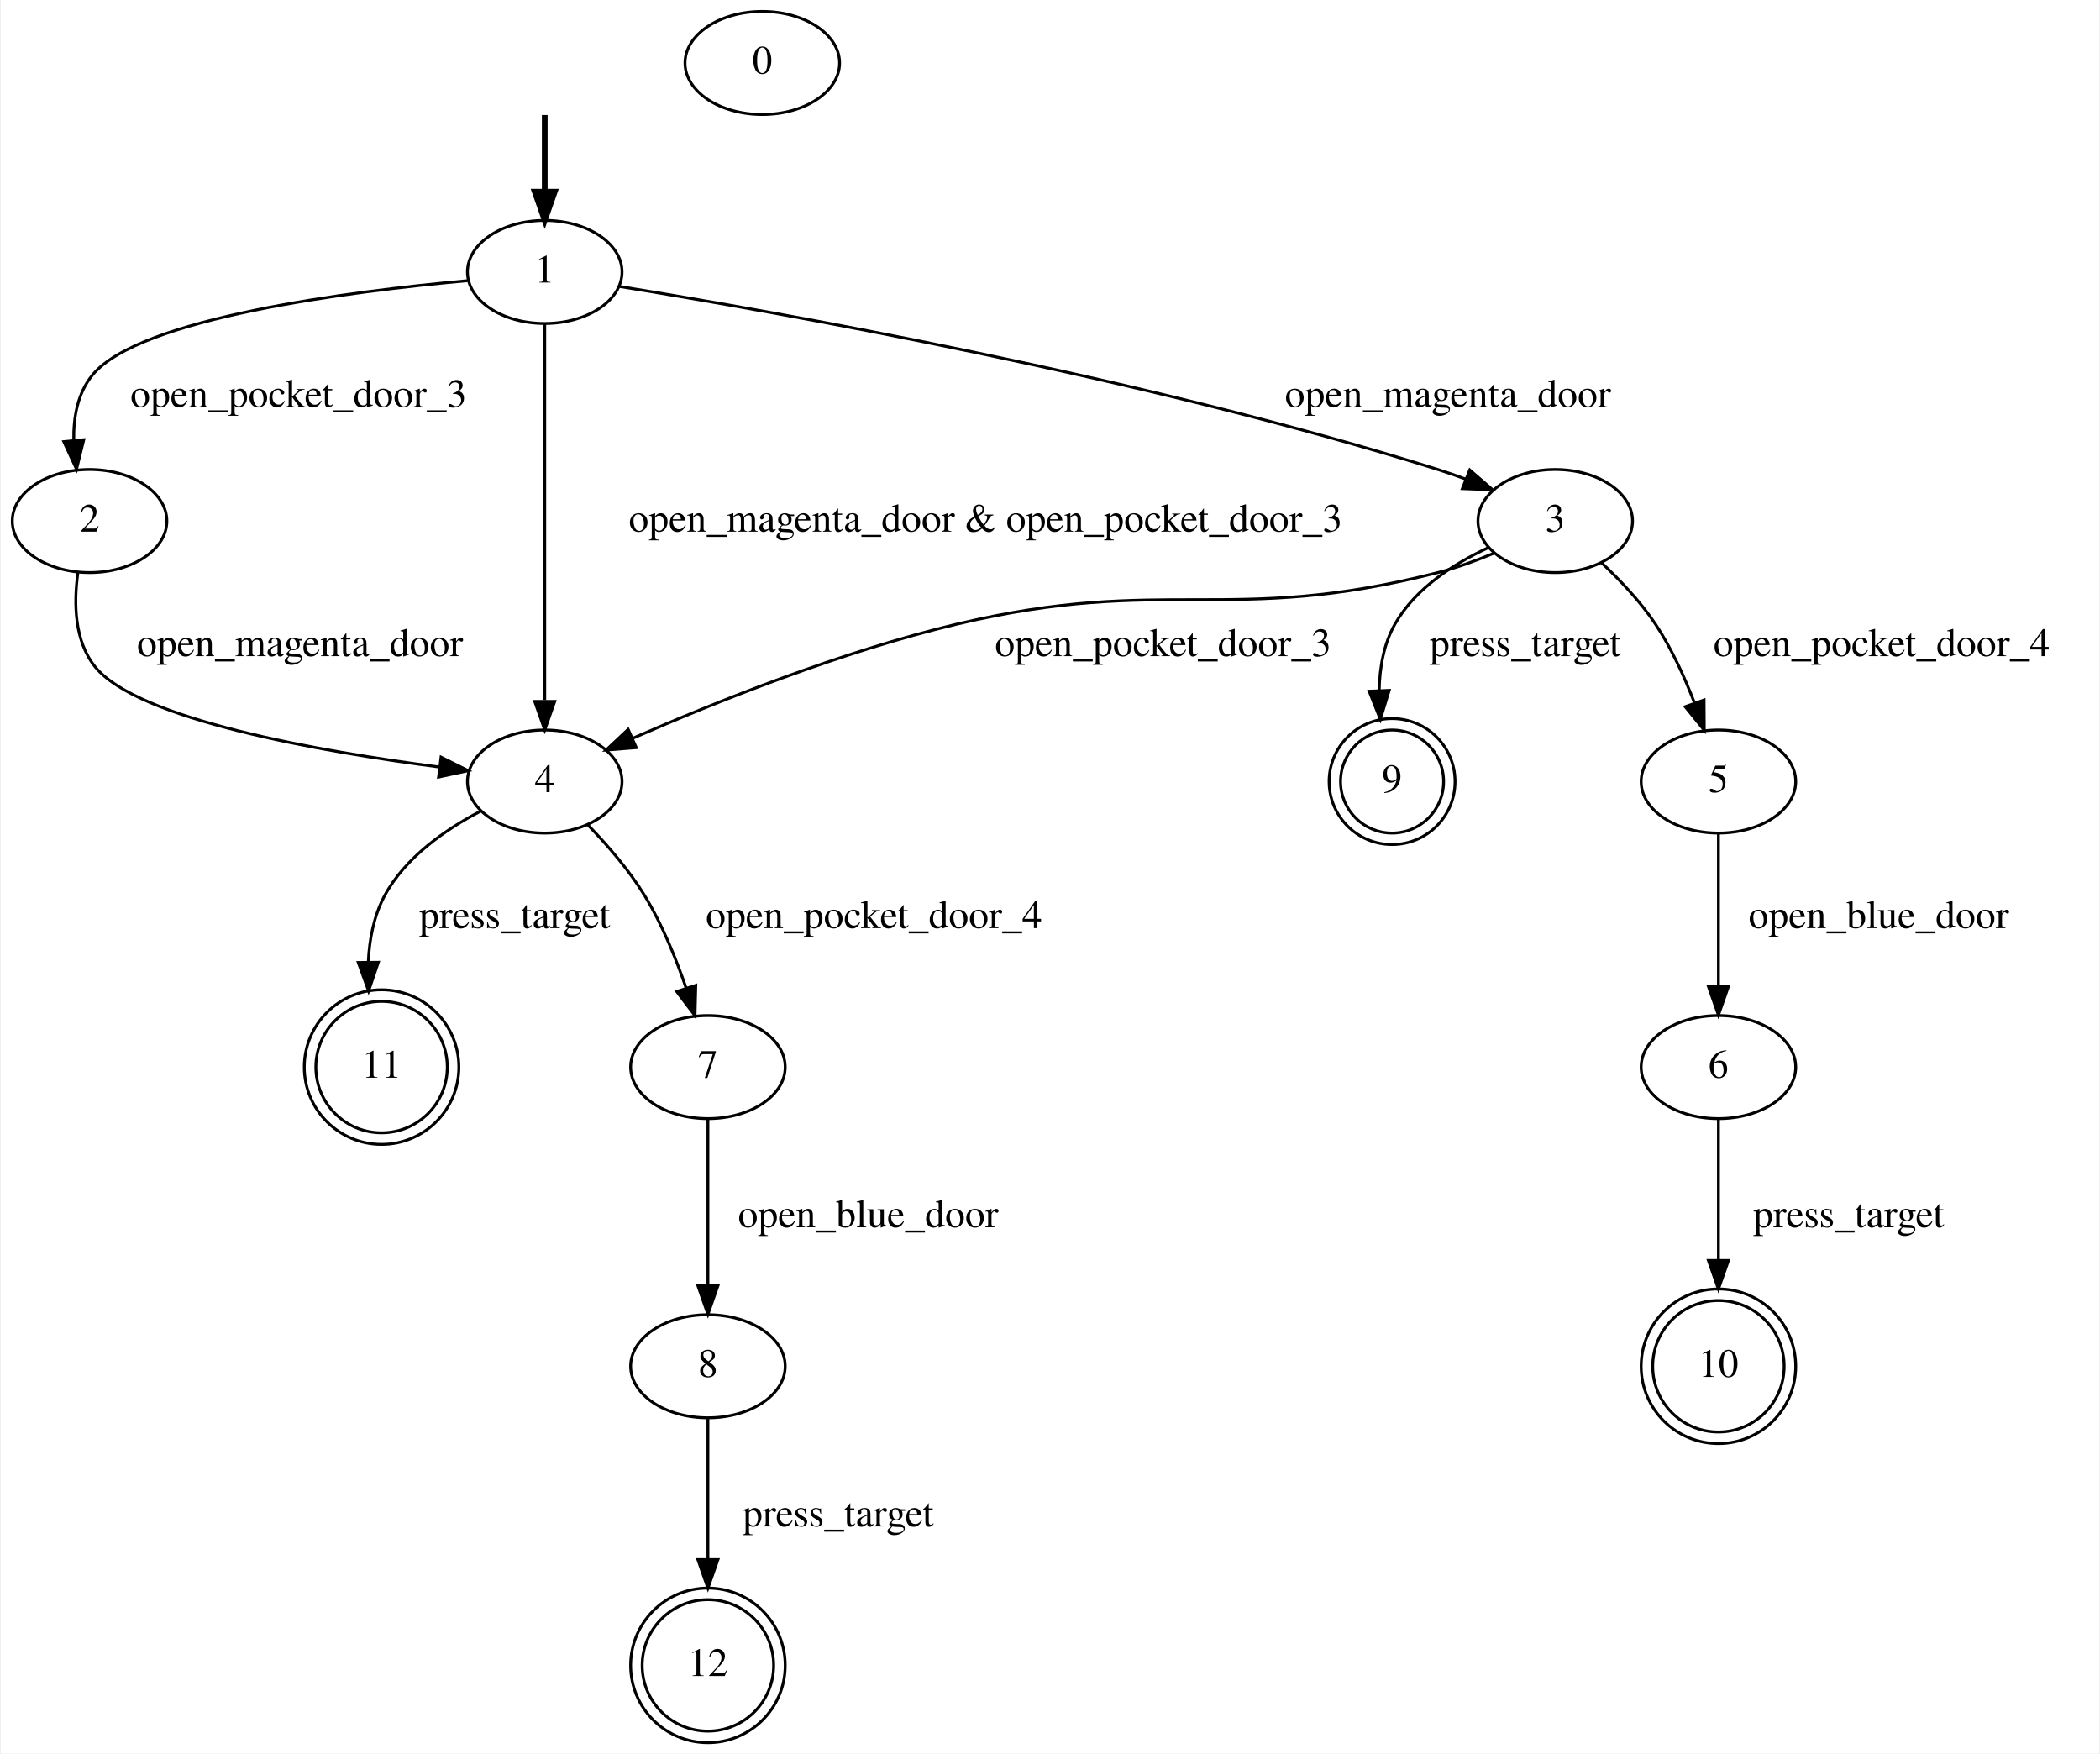
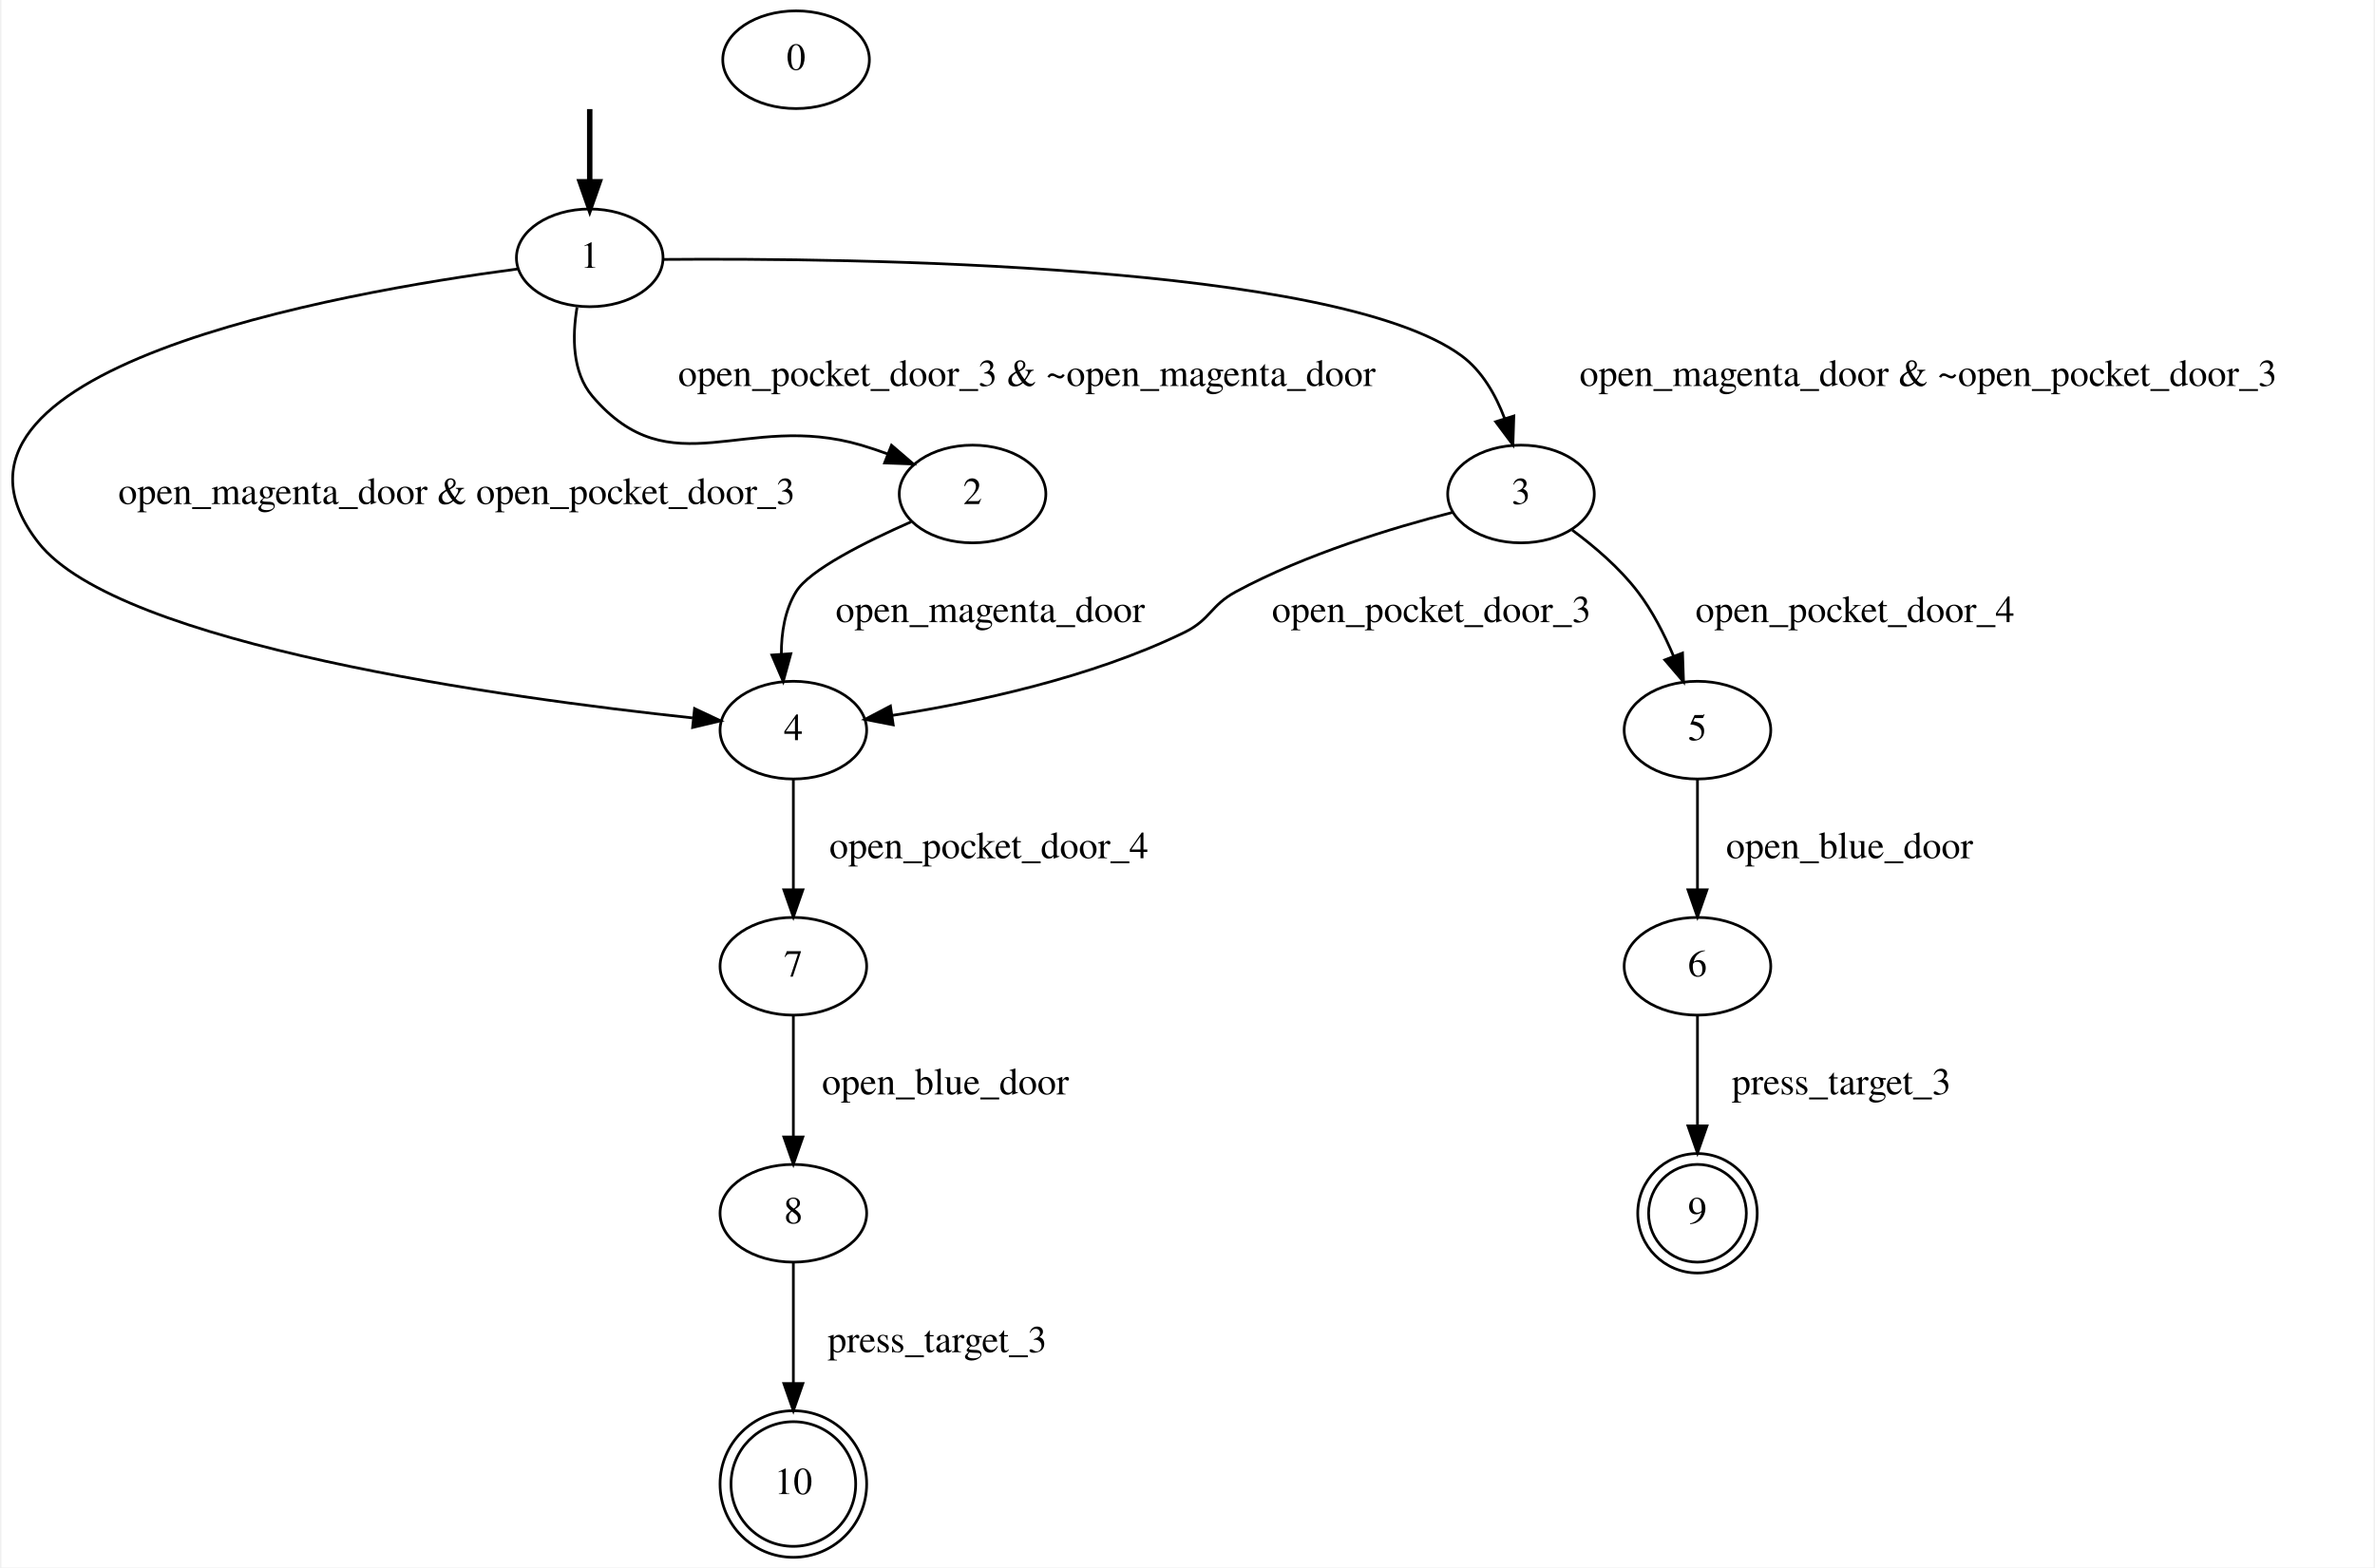
- <svg xmlns="http://www.w3.org/2000/svg" width="733pt" height="612pt" viewBox="0.00 0.00 733.00 612.49">
-   <g id="graph0" class="graph" transform="scale(1 1) rotate(0) translate(4 608.49)">
-     <polygon fill="white" stroke="transparent" points="-4,4 -4,-608.49 729,-608.49 729,4 -4,4" />
+ <svg xmlns="http://www.w3.org/2000/svg" width="874pt" height="577pt" viewBox="0.00 0.00 873.66 577.50">
+   <g id="graph0" class="graph" transform="scale(1 1) rotate(0) translate(4 573.5)">
+     <polygon fill="white" stroke="transparent" points="-4,4 -4,-573.5 869.66,-573.5 869.66,4 -4,4" />
    <g id="node1" class="node">
</g>
    <g id="node3" class="node">
-       <ellipse fill="none" stroke="black" cx="186" cy="-513.49" rx="27" ry="18" />
-       <text text-anchor="middle" x="186" y="-509.79" font-family="Times,serif" font-size="14.00">1</text>
+       <ellipse fill="none" stroke="black" cx="212.66" cy="-478.5" rx="27" ry="18" />
+       <text text-anchor="middle" x="212.66" y="-474.8" font-family="Times,serif" font-size="14.00">1</text>
    </g>
    <g id="edge1" class="edge">
-       <path fill="none" stroke="black" stroke-width="2" d="M186,-568.3C186,-560.28 186,-550.54 186,-541.56" />
-       <polygon fill="black" stroke="black" stroke-width="2" points="189.5,-541.52 186,-531.52 182.5,-541.52 189.5,-541.52" />
+       <path fill="none" stroke="black" stroke-width="2" d="M212.66,-533.31C212.66,-525.29 212.66,-515.54 212.66,-506.57" />
+       <polygon fill="black" stroke="black" stroke-width="2" points="216.16,-506.52 212.66,-496.52 209.16,-506.52 216.16,-506.52" />
    </g>
    <g id="node2" class="node">
-       <ellipse fill="none" stroke="black" cx="262" cy="-586.49" rx="27" ry="18" />
-       <text text-anchor="middle" x="262" y="-582.79" font-family="Times,serif" font-size="14.00">0</text>
+       <ellipse fill="none" stroke="black" cx="288.66" cy="-551.5" rx="27" ry="18" />
+       <text text-anchor="middle" x="288.66" y="-547.8" font-family="Times,serif" font-size="14.00">0</text>
    </g>
    <g id="node4" class="node">
-       <ellipse fill="none" stroke="black" cx="27" cy="-426.49" rx="27" ry="18" />
-       <text text-anchor="middle" x="27" y="-422.79" font-family="Times,serif" font-size="14.00">2</text>
+       <ellipse fill="none" stroke="black" cx="353.66" cy="-391.5" rx="27" ry="18" />
+       <text text-anchor="middle" x="353.66" y="-387.8" font-family="Times,serif" font-size="14.00">2</text>
+     </g>
+     <g id="edge3" class="edge">
+       <path fill="none" stroke="black" d="M207.99,-460.29C206.2,-449.64 206.12,-436.35 213.66,-427.5 242.66,-393.45 269.76,-422.13 312.66,-409.5 315.84,-408.56 319.11,-407.46 322.35,-406.27" />
+       <polygon fill="black" stroke="black" points="323.81,-409.46 331.85,-402.55 321.26,-402.94 323.81,-409.46" />
+       <text text-anchor="middle" x="373.66" y="-431.3" font-family="Times,serif" font-size="14.00">open_pocket_door_3 &amp; ~open_magenta_door</text>
+     </g>
+     <g id="node5" class="node">
+       <ellipse fill="none" stroke="black" cx="555.66" cy="-391.5" rx="27" ry="18" />
+       <text text-anchor="middle" x="555.66" y="-387.8" font-family="Times,serif" font-size="14.00">3</text>
    </g>
    <g id="edge7" class="edge">
-       <path fill="none" stroke="black" d="M159.09,-510.45C118.43,-506.76 44.34,-497.43 28,-477.49 22.82,-471.16 21.31,-462.72 21.48,-454.57" />
-       <polygon fill="black" stroke="black" points="24.97,-454.89 22.44,-444.6 18,-454.22 24.97,-454.89" />
-       <text text-anchor="middle" x="100" y="-466.29" font-family="Times,serif" font-size="14.00">open_pocket_door_3</text>
+       <path fill="none" stroke="black" d="M239.79,-477.92C308.49,-478.48 487.2,-476.55 533.66,-442.5 541.33,-436.88 546.37,-427.99 549.66,-419.25" />
+       <polygon fill="black" stroke="black" points="553.02,-420.23 552.68,-409.64 546.34,-418.13 553.02,-420.23" />
+       <text text-anchor="middle" x="705.66" y="-431.3" font-family="Times,serif" font-size="14.00">open_magenta_door &amp; ~open_pocket_door_3</text>
    </g>
-     <g id="node5" class="node">
-       <ellipse fill="none" stroke="black" cx="539" cy="-426.49" rx="27" ry="18" />
-       <text text-anchor="middle" x="539" y="-422.79" font-family="Times,serif" font-size="14.00">3</text>
+     <g id="node6" class="node">
+       <ellipse fill="none" stroke="black" cx="287.66" cy="-304.5" rx="27" ry="18" />
+       <text text-anchor="middle" x="287.66" y="-300.8" font-family="Times,serif" font-size="14.00">4</text>
+     </g>
+     <g id="edge10" class="edge">
+       <path fill="none" stroke="black" d="M186.22,-474.42C120.65,-465.77 -40.58,-437.51 9.66,-373.5 39.22,-335.84 181.79,-316.34 250.49,-309.01" />
+       <polygon fill="black" stroke="black" points="251.27,-312.44 260.85,-307.93 250.55,-305.48 251.27,-312.44" />
+       <text text-anchor="middle" x="163.66" y="-387.8" font-family="Times,serif" font-size="14.00">open_magenta_door &amp; open_pocket_door_3</text>
+     </g>
+     <g id="edge12" class="edge">
+       <path fill="none" stroke="black" d="M331.02,-381.24C314.28,-373.88 293.58,-363.53 288.66,-355.5 284.51,-348.7 283.21,-340.34 283.24,-332.43" />
+       <polygon fill="black" stroke="black" points="286.73,-332.66 283.93,-322.44 279.75,-332.17 286.73,-332.66" />
+       <text text-anchor="middle" x="360.16" y="-344.3" font-family="Times,serif" font-size="14.00">open_magenta_door</text>
+     </g>
+     <g id="edge2" class="edge">
+       <path fill="none" stroke="black" d="M530.48,-384.73C508.56,-379.11 476.37,-369.37 450.66,-355.5 441.2,-350.38 441.34,-345.21 431.66,-340.5 397.22,-323.71 354.11,-314.61 324.08,-309.93" />
+       <polygon fill="black" stroke="black" points="324.44,-306.45 314.04,-308.46 323.42,-313.38 324.44,-306.45" />
+       <text text-anchor="middle" x="522.66" y="-344.3" font-family="Times,serif" font-size="14.00">open_pocket_door_3</text>
+     </g>
+     <g id="node7" class="node">
+       <ellipse fill="none" stroke="black" cx="620.66" cy="-304.5" rx="27" ry="18" />
+       <text text-anchor="middle" x="620.66" y="-300.8" font-family="Times,serif" font-size="14.00">5</text>
+     </g>
+     <g id="edge8" class="edge">
+       <path fill="none" stroke="black" d="M574.54,-378.19C582.76,-372.12 592.01,-364.22 598.66,-355.5 604.06,-348.42 608.45,-339.81 611.86,-331.74" />
+       <polygon fill="black" stroke="black" points="615.16,-332.9 615.52,-322.32 608.64,-330.37 615.16,-332.9" />
+       <text text-anchor="middle" x="678.66" y="-344.3" font-family="Times,serif" font-size="14.00">open_pocket_door_4</text>
+     </g>
+     <g id="node9" class="node">
+       <ellipse fill="none" stroke="black" cx="287.66" cy="-217.5" rx="27" ry="18" />
+       <text text-anchor="middle" x="287.66" y="-213.8" font-family="Times,serif" font-size="14.00">7</text>
    </g>
    <g id="edge9" class="edge">
-       <path fill="none" stroke="black" d="M212.3,-508.39C266.51,-499.59 394.32,-477 498,-444.49 501.16,-443.5 504.42,-442.36 507.65,-441.15" />
-       <polygon fill="black" stroke="black" points="509.13,-444.33 517.14,-437.4 506.55,-437.82 509.13,-444.33" />
-       <text text-anchor="middle" x="501.5" y="-466.29" font-family="Times,serif" font-size="14.00">open_magenta_door</text>
+       <path fill="none" stroke="black" d="M287.66,-286.29C287.66,-274.66 287.66,-259.04 287.66,-245.73" />
+       <polygon fill="black" stroke="black" points="291.16,-245.67 287.66,-235.67 284.16,-245.67 291.16,-245.67" />
+       <text text-anchor="middle" x="359.66" y="-257.3" font-family="Times,serif" font-size="14.00">open_pocket_door_4</text>
    </g>
-     <g id="node6" class="node">
-       <ellipse fill="none" stroke="black" cx="186" cy="-335.49" rx="27" ry="18" />
-       <text text-anchor="middle" x="186" y="-331.79" font-family="Times,serif" font-size="14.00">4</text>
+     <g id="node8" class="node">
+       <ellipse fill="none" stroke="black" cx="620.66" cy="-217.5" rx="27" ry="18" />
+       <text text-anchor="middle" x="620.66" y="-213.8" font-family="Times,serif" font-size="14.00">6</text>
    </g>
-     <g id="edge12" class="edge">
-       <path fill="none" stroke="black" d="M186,-495.29C186,-464.72 186,-400.68 186,-363.95" />
-       <polygon fill="black" stroke="black" points="189.5,-363.49 186,-353.49 182.5,-363.49 189.5,-363.49" />
-       <text text-anchor="middle" x="340" y="-422.79" font-family="Times,serif" font-size="14.00">open_magenta_door &amp; open_pocket_door_3</text>
-     </g>
-     <g id="edge2" class="edge">
-       <path fill="none" stroke="black" d="M22.92,-408.39C21.44,-397.79 21.65,-384.51 29,-375.49 44,-357.07 107.73,-345.96 149.24,-340.55" />
-       <polygon fill="black" stroke="black" points="149.78,-344.01 159.27,-339.29 148.92,-337.06 149.78,-344.01" />
-       <text text-anchor="middle" x="100.5" y="-379.29" font-family="Times,serif" font-size="14.00">open_magenta_door</text>
-     </g>
-     <g id="edge10" class="edge">
-       <path fill="none" stroke="black" d="M517.69,-415.3C511.47,-412.7 504.57,-410.16 498,-408.49 425.24,-389.92 403.07,-407.81 330,-390.49 289.79,-380.96 245.58,-363.22 216.89,-350.67" />
-       <polygon fill="black" stroke="black" points="217.98,-347.33 207.42,-346.48 215.14,-353.73 217.98,-347.33" />
-       <text text-anchor="middle" x="402" y="-379.29" font-family="Times,serif" font-size="14.00">open_pocket_door_3</text>
-     </g>
-     <g id="node7" class="node">
-       <ellipse fill="none" stroke="black" cx="596" cy="-335.49" rx="27" ry="18" />
-       <text text-anchor="middle" x="596" y="-331.79" font-family="Times,serif" font-size="14.00">5</text>
-     </g>
-     <g id="edge14" class="edge">
-       <path fill="none" stroke="black" d="M555.07,-412C561.57,-405.93 568.77,-398.36 574,-390.49 579.59,-382.06 584.17,-372 587.67,-362.85" />
-       <polygon fill="black" stroke="black" points="590.98,-363.99 591.05,-353.4 584.39,-361.64 590.98,-363.99" />
-       <text text-anchor="middle" x="653" y="-379.29" font-family="Times,serif" font-size="14.00">open_pocket_door_4</text>
+     <g id="edge4" class="edge">
+       <path fill="none" stroke="black" d="M620.66,-286.29C620.66,-274.66 620.66,-259.04 620.66,-245.73" />
+       <polygon fill="black" stroke="black" points="624.16,-245.67 620.66,-235.67 617.16,-245.67 624.16,-245.67" />
+       <text text-anchor="middle" x="676.66" y="-257.3" font-family="Times,serif" font-size="14.00">open_blue_door</text>
    </g>
    <g id="node11" class="node">
-       <ellipse fill="none" stroke="black" cx="482" cy="-335.49" rx="18" ry="18" />
-       <ellipse fill="none" stroke="black" cx="482" cy="-335.49" rx="22" ry="22" />
-       <text text-anchor="middle" x="482" y="-331.79" font-family="Times,serif" font-size="14.00">9</text>
+       <ellipse fill="none" stroke="black" cx="620.66" cy="-126.5" rx="18" ry="18" />
+       <ellipse fill="none" stroke="black" cx="620.66" cy="-126.5" rx="22" ry="22" />
+       <text text-anchor="middle" x="620.66" y="-122.8" font-family="Times,serif" font-size="14.00">9</text>
    </g>
-     <g id="edge8" class="edge">
-       <path fill="none" stroke="black" d="M515.56,-417.17C503.58,-411.59 490.06,-402.96 483,-390.49 479.08,-383.57 477.65,-375.3 477.49,-367.35" />
-       <polygon fill="black" stroke="black" points="480.99,-367.34 477.9,-357.2 473.99,-367.05 480.99,-367.34" />
-       <text text-anchor="middle" x="528.5" y="-379.29" font-family="Times,serif" font-size="14.00">press_target</text>
+     <g id="edge11" class="edge">
+       <path fill="none" stroke="black" d="M620.66,-199.34C620.66,-187.94 620.66,-172.63 620.66,-159.07" />
+       <polygon fill="black" stroke="black" points="624.16,-158.69 620.66,-148.69 617.16,-158.69 624.16,-158.69" />
+       <text text-anchor="middle" x="673.66" y="-170.3" font-family="Times,serif" font-size="14.00">press_target_3</text>
    </g>
-     <g id="node9" class="node">
-       <ellipse fill="none" stroke="black" cx="243" cy="-235.74" rx="27" ry="18" />
-       <text text-anchor="middle" x="243" y="-232.04" font-family="Times,serif" font-size="14.00">7</text>
+     <g id="node10" class="node">
+       <ellipse fill="none" stroke="black" cx="287.66" cy="-126.5" rx="27" ry="18" />
+       <text text-anchor="middle" x="287.66" y="-122.8" font-family="Times,serif" font-size="14.00">8</text>
    </g>
    <g id="edge5" class="edge">
-       <path fill="none" stroke="black" d="M201.05,-320.35C207.83,-313.37 215.53,-304.51 221,-295.49 226.97,-285.64 231.76,-273.9 235.33,-263.52" />
-       <polygon fill="black" stroke="black" points="238.76,-264.3 238.49,-253.7 232.09,-262.15 238.76,-264.3" />
-       <text text-anchor="middle" x="301" y="-284.29" font-family="Times,serif" font-size="14.00">open_pocket_door_4</text>
-     </g>
-     <g id="node13" class="node">
-       <ellipse fill="none" stroke="black" cx="129" cy="-235.74" rx="22.96" ry="22.96" />
-       <ellipse fill="none" stroke="black" cx="129" cy="-235.74" rx="27" ry="27" />
-       <text text-anchor="middle" x="129" y="-232.04" font-family="Times,serif" font-size="14.00">11</text>
-     </g>
-     <g id="edge4" class="edge">
-       <path fill="none" stroke="black" d="M163.64,-325.17C151.35,-318.77 137.19,-308.97 130,-295.49 126.3,-288.54 124.74,-280.44 124.36,-272.52" />
-       <polygon fill="black" stroke="black" points="127.86,-272.35 124.47,-262.31 120.86,-272.28 127.86,-272.35" />
-       <text text-anchor="middle" x="175.5" y="-284.29" font-family="Times,serif" font-size="14.00">press_target</text>
-     </g>
-     <g id="node8" class="node">
-       <ellipse fill="none" stroke="black" cx="596" cy="-235.74" rx="27" ry="18" />
-       <text text-anchor="middle" x="596" y="-232.04" font-family="Times,serif" font-size="14.00">6</text>
-     </g>
-     <g id="edge11" class="edge">
-       <path fill="none" stroke="black" d="M596,-317.46C596,-302.69 596,-281.06 596,-263.9" />
-       <polygon fill="black" stroke="black" points="599.5,-263.9 596,-253.9 592.5,-263.9 599.5,-263.9" />
-       <text text-anchor="middle" x="652" y="-284.29" font-family="Times,serif" font-size="14.00">open_blue_door</text>
+       <path fill="none" stroke="black" d="M287.66,-199.34C287.66,-186.78 287.66,-169.48 287.66,-155" />
+       <polygon fill="black" stroke="black" points="291.16,-154.6 287.66,-144.6 284.16,-154.6 291.16,-154.6" />
+       <text text-anchor="middle" x="343.66" y="-170.3" font-family="Times,serif" font-size="14.00">open_blue_door</text>
    </g>
    <g id="node12" class="node">
-       <ellipse fill="none" stroke="black" cx="596" cy="-131.24" rx="22.96" ry="22.96" />
-       <ellipse fill="none" stroke="black" cx="596" cy="-131.24" rx="27" ry="27" />
-       <text text-anchor="middle" x="596" y="-127.54" font-family="Times,serif" font-size="14.00">10</text>
-     </g>
-     <g id="edge3" class="edge">
-       <path fill="none" stroke="black" d="M596,-217.35C596,-203.92 596,-184.87 596,-168.2" />
-       <polygon fill="black" stroke="black" points="599.5,-168.19 596,-158.19 592.5,-168.19 599.5,-168.19" />
-       <text text-anchor="middle" x="641.5" y="-179.79" font-family="Times,serif" font-size="14.00">press_target</text>
-     </g>
-     <g id="node10" class="node">
-       <ellipse fill="none" stroke="black" cx="243" cy="-131.24" rx="27" ry="18" />
-       <text text-anchor="middle" x="243" y="-127.54" font-family="Times,serif" font-size="14.00">8</text>
-     </g>
-     <g id="edge13" class="edge">
-       <path fill="none" stroke="black" d="M243,-217.35C243,-201.5 243,-177.83 243,-159.47" />
-       <polygon fill="black" stroke="black" points="246.5,-159.37 243,-149.37 239.5,-159.37 246.5,-159.37" />
-       <text text-anchor="middle" x="299" y="-179.79" font-family="Times,serif" font-size="14.00">open_blue_door</text>
-     </g>
-     <g id="node14" class="node">
-       <ellipse fill="none" stroke="black" cx="243" cy="-26.75" rx="22.96" ry="22.96" />
-       <ellipse fill="none" stroke="black" cx="243" cy="-26.75" rx="27" ry="27" />
-       <text text-anchor="middle" x="243" y="-23.05" font-family="Times,serif" font-size="14.00">12</text>
+       <ellipse fill="none" stroke="black" cx="287.66" cy="-26.75" rx="22.96" ry="22.96" />
+       <ellipse fill="none" stroke="black" cx="287.66" cy="-26.75" rx="27" ry="27" />
+       <text text-anchor="middle" x="287.66" y="-23.05" font-family="Times,serif" font-size="14.00">10</text>
    </g>
    <g id="edge6" class="edge">
-       <path fill="none" stroke="black" d="M243,-112.86C243,-99.42 243,-80.37 243,-63.7" />
-       <polygon fill="black" stroke="black" points="246.5,-63.7 243,-53.7 239.5,-63.7 246.5,-63.7" />
-       <text text-anchor="middle" x="288.5" y="-75.3" font-family="Times,serif" font-size="14.00">press_target</text>
+       <path fill="none" stroke="black" d="M287.66,-108.47C287.66,-96.2 287.66,-79.2 287.66,-63.96" />
+       <polygon fill="black" stroke="black" points="291.16,-63.77 287.66,-53.77 284.16,-63.77 291.16,-63.77" />
+       <text text-anchor="middle" x="340.66" y="-75.3" font-family="Times,serif" font-size="14.00">press_target_3</text>
    </g>
  </g>
</svg>
